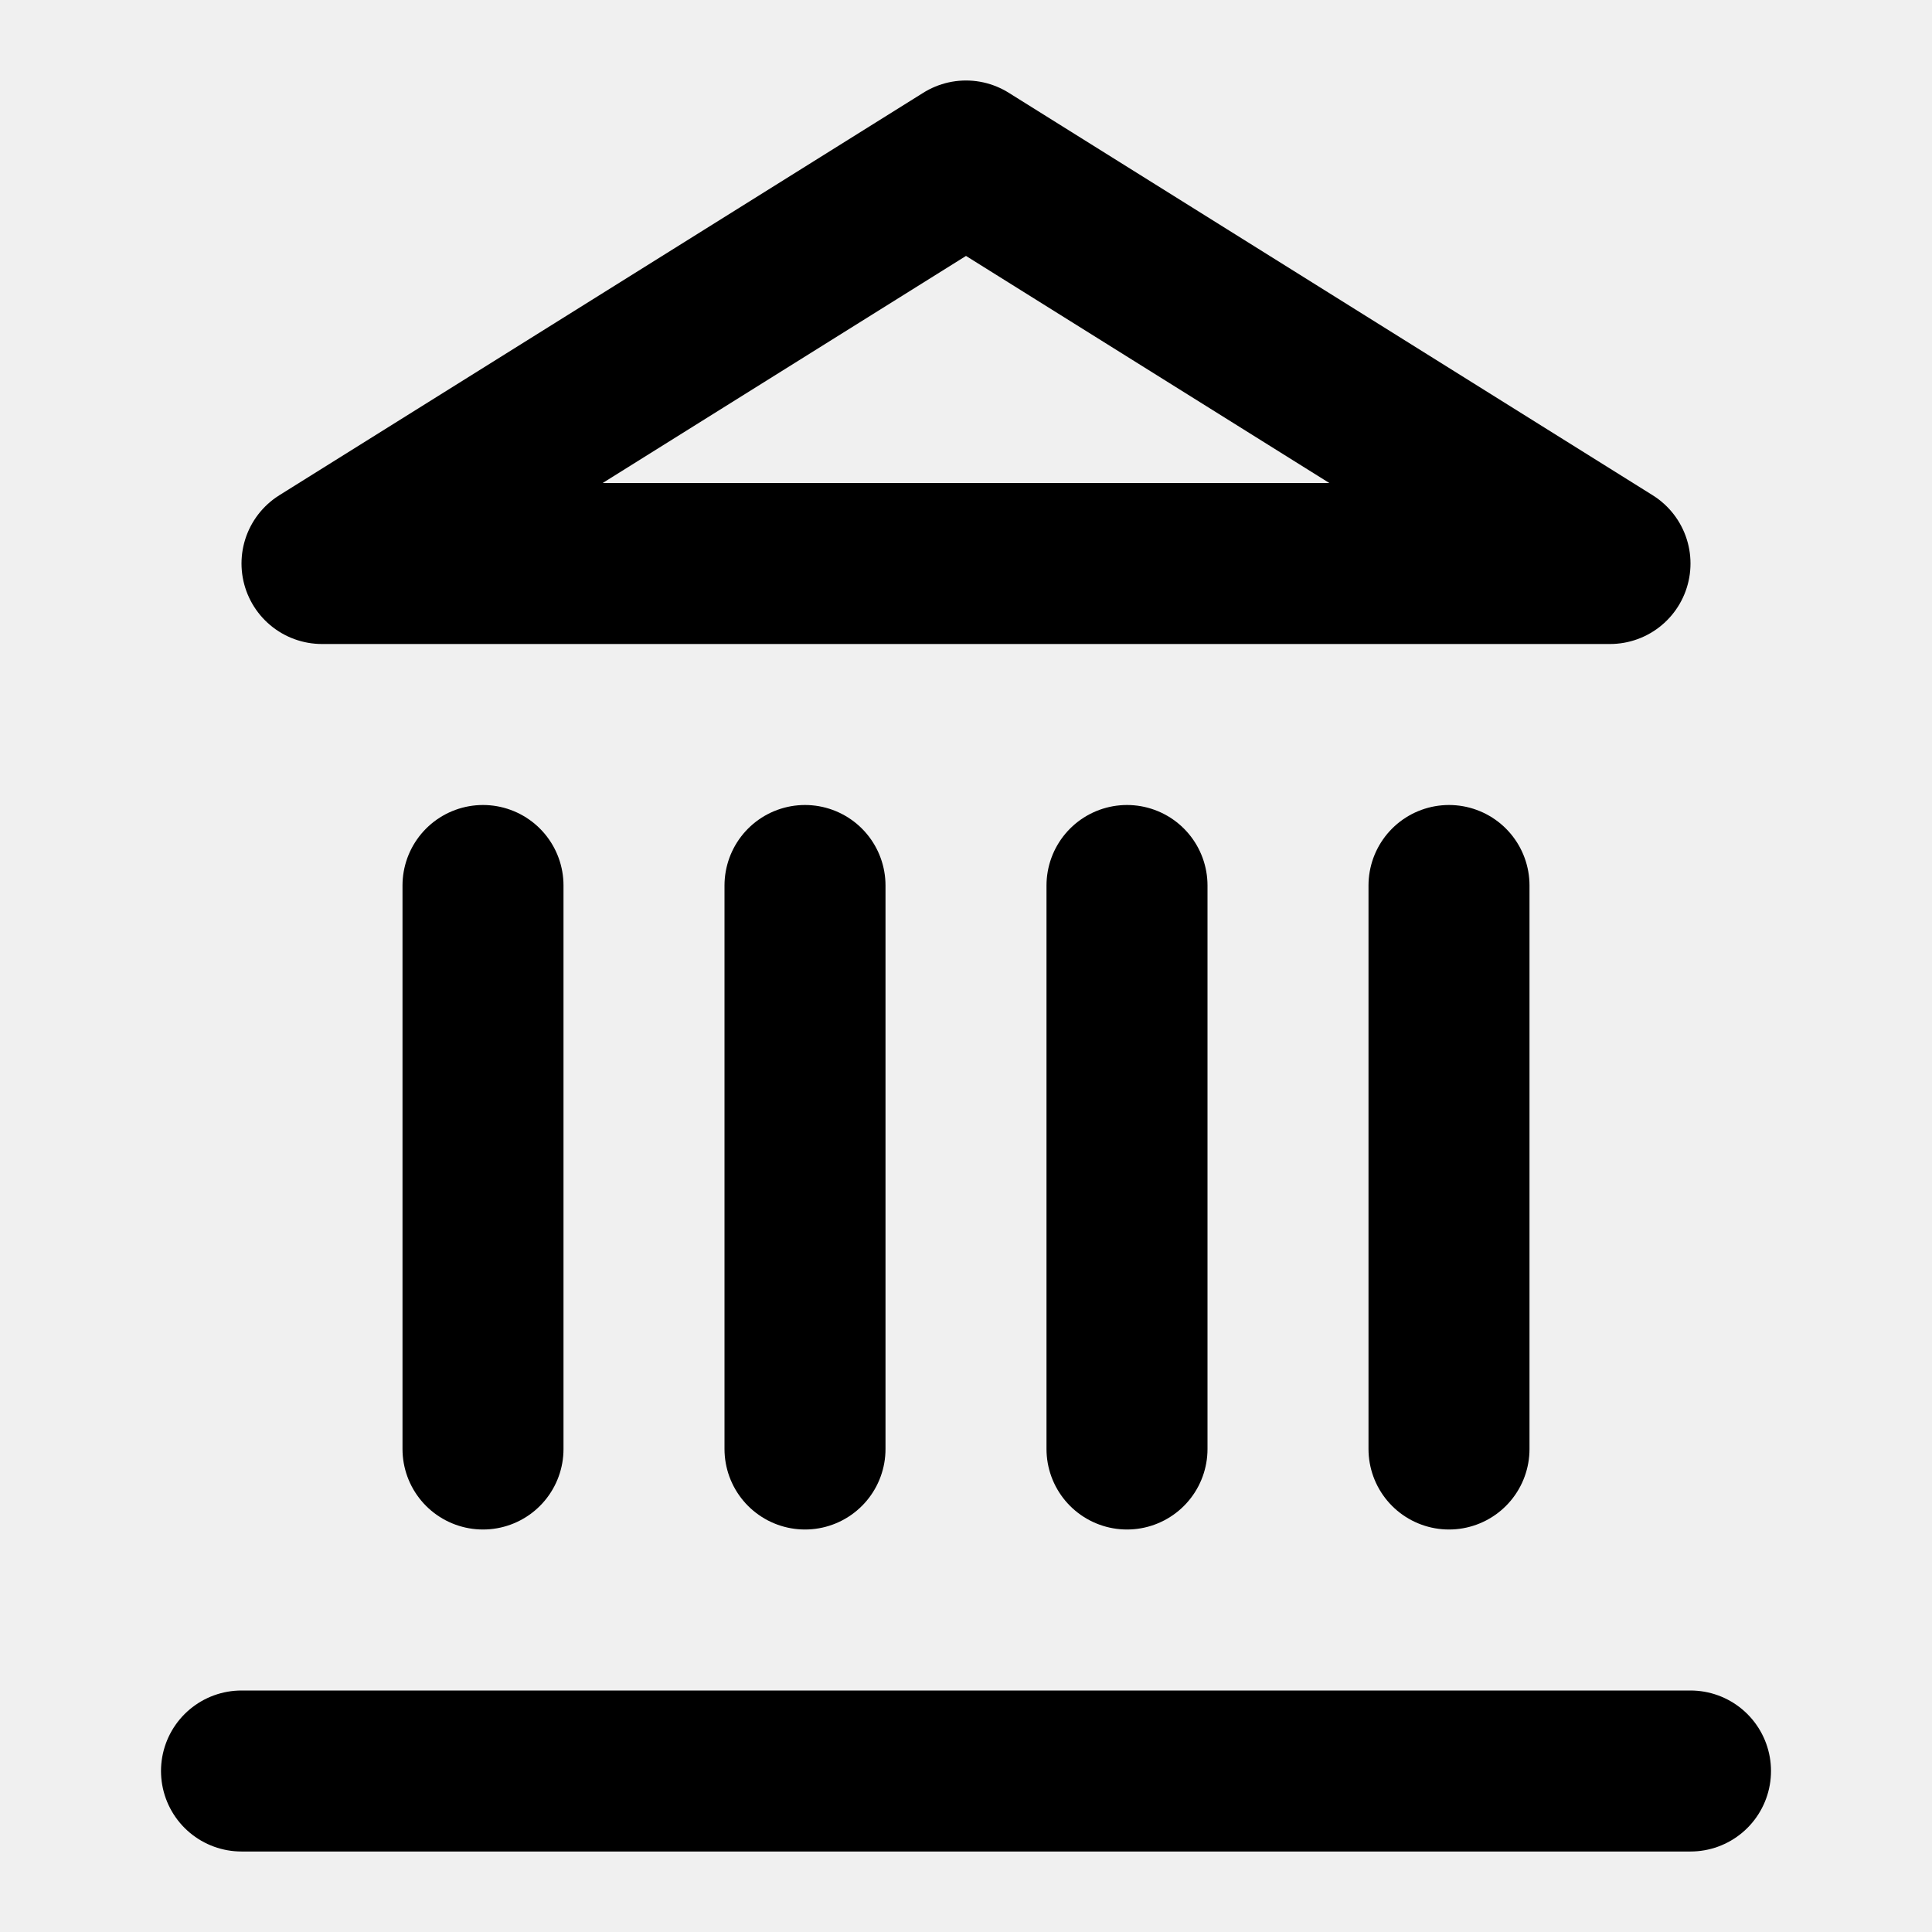
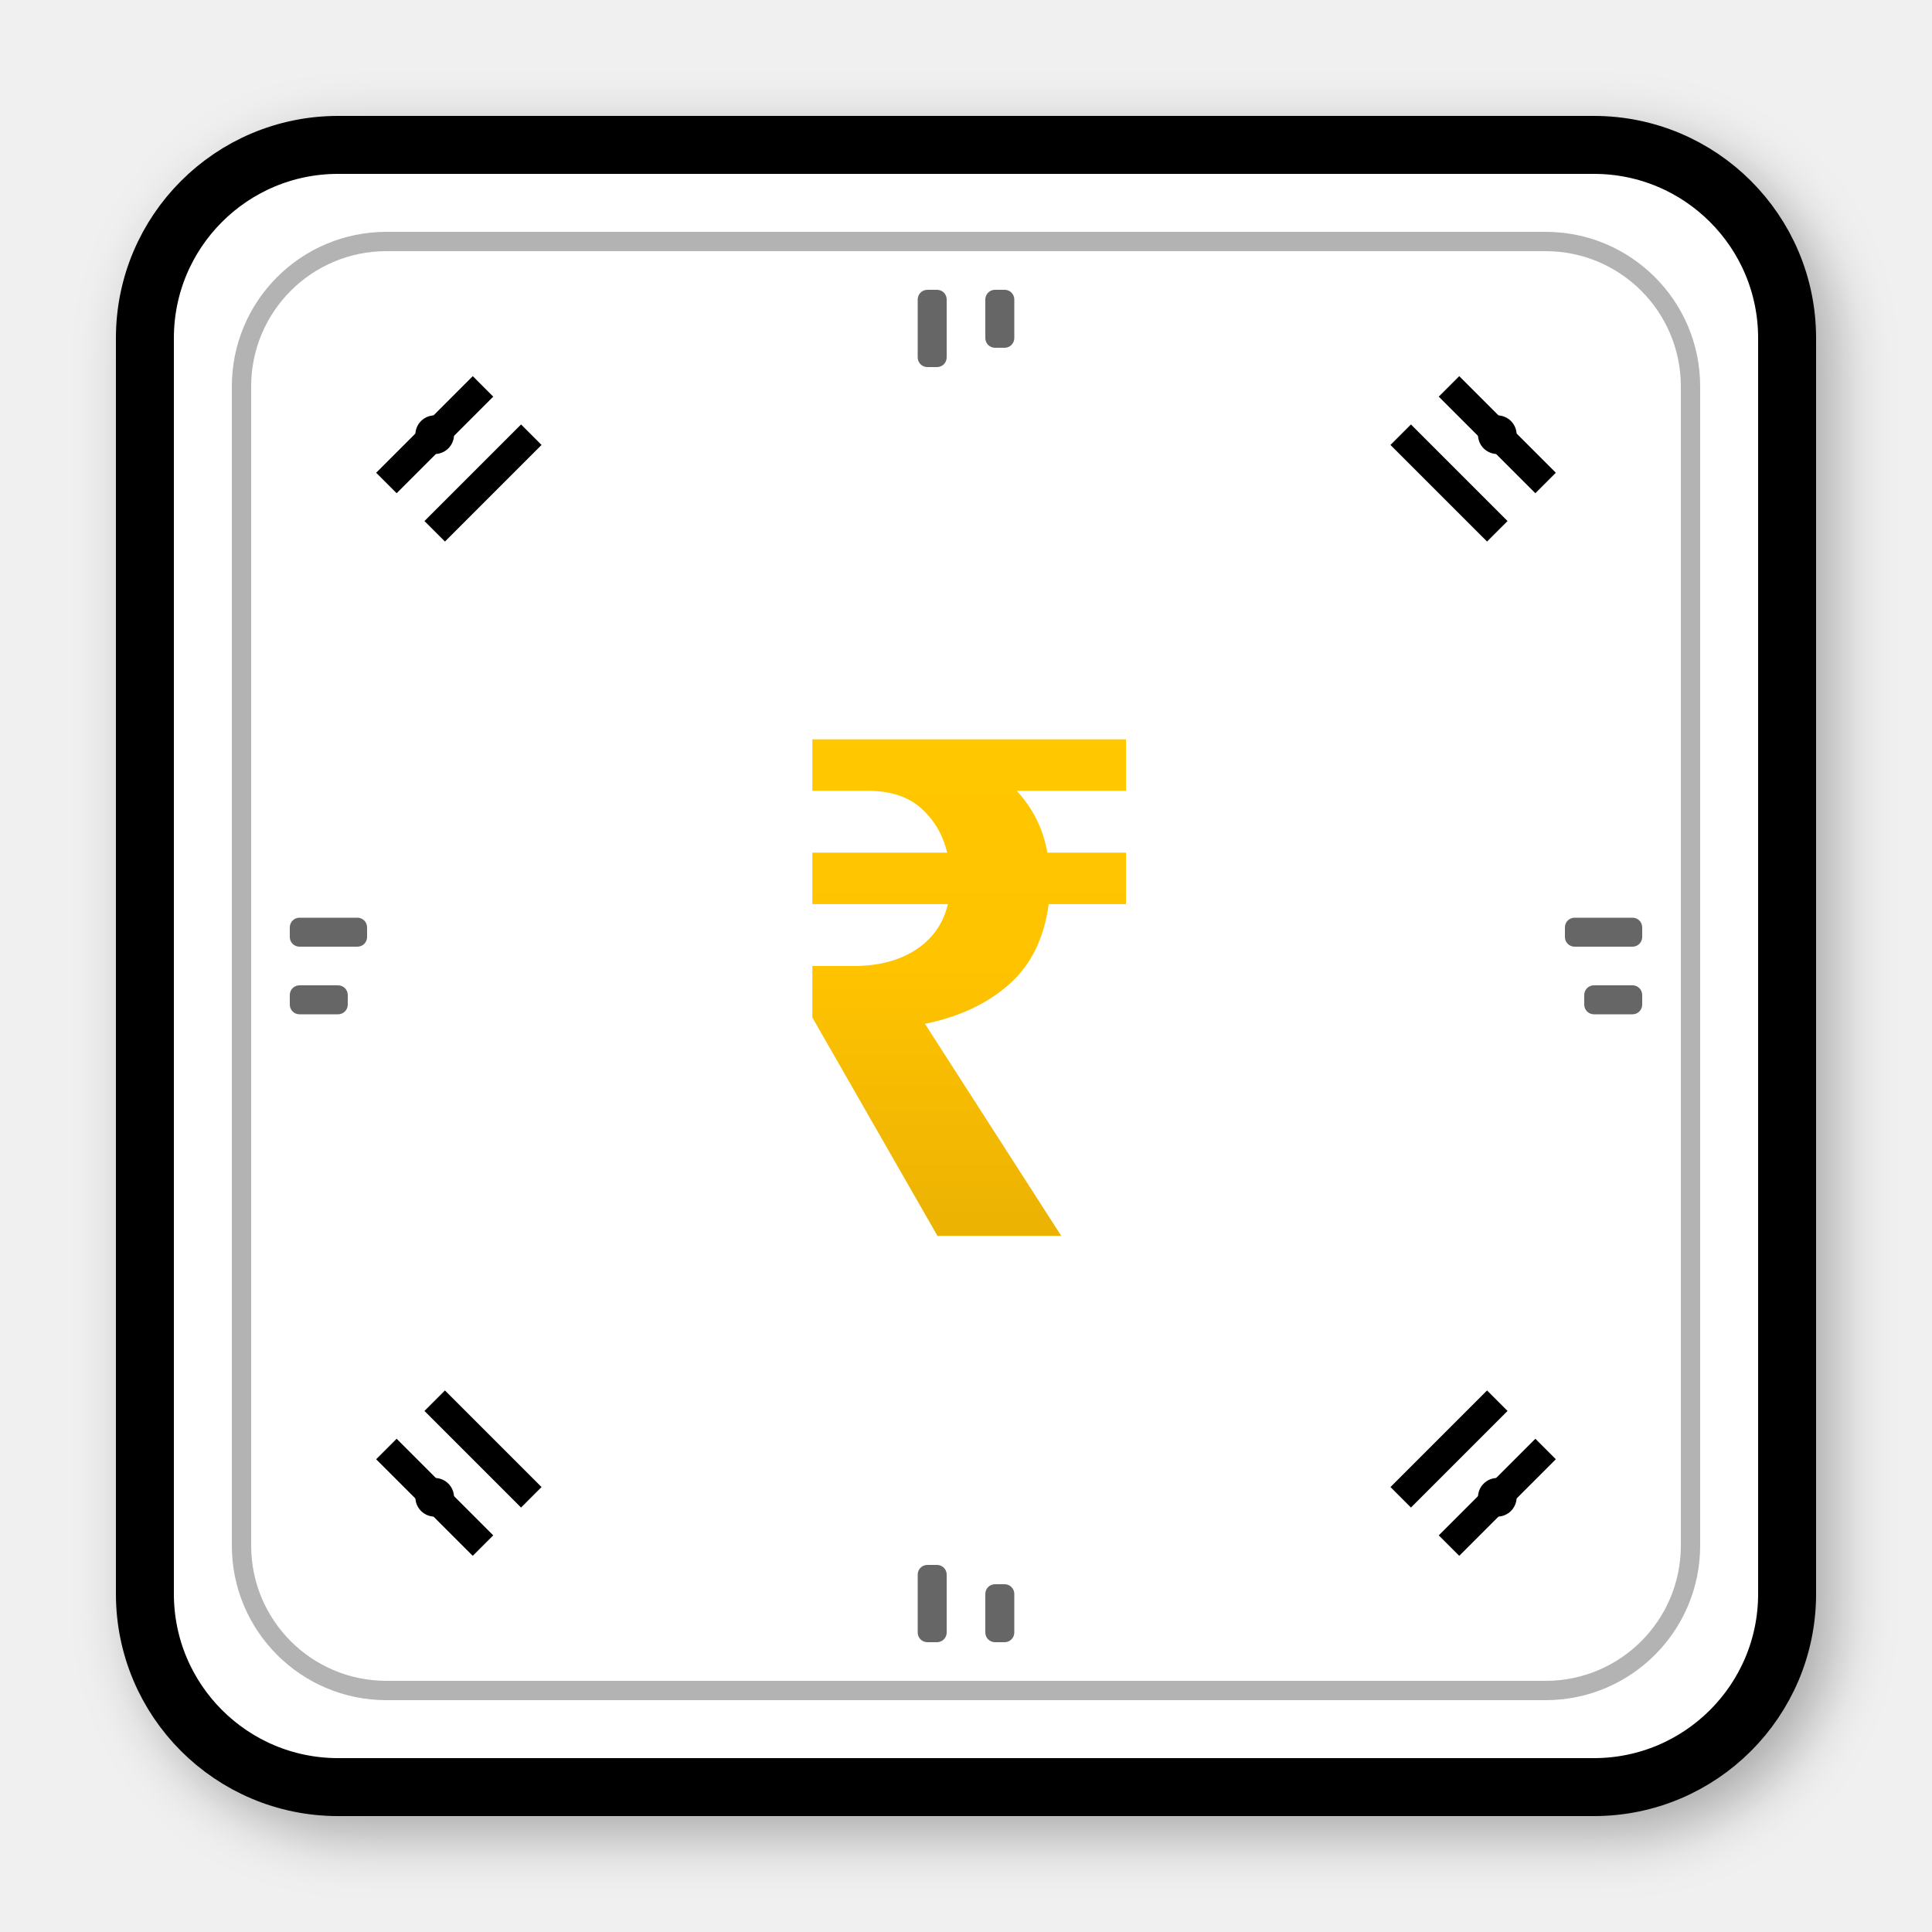
- <svg xmlns="http://www.w3.org/2000/svg" width="24" height="24" viewBox="0 0 24 24" fill="none" stroke="currentColor" stroke-width="2" stroke-linecap="round" stroke-linejoin="round">
-   <line x1="3" x2="21" y1="22" y2="22" />
-   <line x1="6" x2="6" y1="18" y2="11" />
-   <line x1="10" x2="10" y1="18" y2="11" />
-   <line x1="14" x2="14" y1="18" y2="11" />
-   <line x1="18" x2="18" y1="18" y2="11" />
-   <polygon points="12 2 20 7 4 7" />
+ <svg xmlns="http://www.w3.org/2000/svg" viewBox="0 0 200 200">
+   <defs>
+     <filter id="logoShadow" x="-50%" y="-50%" width="200%" height="200%">
+       <feDropShadow dx="2" dy="2" stdDeviation="3" flood-opacity="0.3" />
+     </filter>
+     <linearGradient id="goldBase" x1="0" y1="0" x2="0" y2="1">
+       <stop offset="0%" stop-color="#FFD700" />
+       <stop offset="50%" stop-color="#FFC300" />
+       <stop offset="100%" stop-color="#B8860B" />
+     </linearGradient>
+     <linearGradient id="shimmerGradient" x1="0%" y1="0%" x2="100%" y2="0%">
+       <stop offset="-20%" stop-color="white" stop-opacity="0" />
+       <stop offset="0%" stop-color="white" stop-opacity="0.8" />
+       <stop offset="20%" stop-color="white" stop-opacity="0" />
+       <animateTransform attributeName="gradientTransform" type="translate" from="-1 0" to="2 0" dur="2.5s" repeatCount="indefinite" />
+     </linearGradient>
+     <mask id="textMask">
+       <text x="100" y="100" text-anchor="middle" dominant-baseline="central" font-family="Arial, sans-serif" font-size="72" font-weight="700" fill="white">
+         ₹
+       </text>
+     </mask>
+   </defs>
+   <rect x="15" y="15" width="170" height="170" rx="20" ry="20" fill="white" stroke="black" stroke-width="6" filter="url(#logoShadow)" />
+   <rect x="25" y="25" width="150" height="150" rx="15" ry="15" fill="none" stroke="black" stroke-width="2" opacity="0.3" />
+   <g stroke="black" stroke-width="3" fill="none">
+     <line x1="40" y1="50" x2="50" y2="40" />
+     <line x1="45" y1="55" x2="55" y2="45" />
+     <line x1="150" y1="40" x2="160" y2="50" />
+     <line x1="145" y1="45" x2="155" y2="55" />
+     <line x1="40" y1="150" x2="50" y2="160" />
+     <line x1="45" y1="145" x2="55" y2="155" />
+     <line x1="150" y1="160" x2="160" y2="150" />
+     <line x1="145" y1="155" x2="155" y2="145" />
+   </g>
+   <g fill="black" opacity="0.6">
+     <rect x="30" y="95" width="8" height="3" rx="1" />
+     <rect x="30" y="102" width="6" height="3" rx="1" />
+     <rect x="162" y="95" width="8" height="3" rx="1" />
+     <rect x="164" y="102" width="6" height="3" rx="1" />
+     <rect x="95" y="30" width="3" height="8" rx="1" />
+     <rect x="102" y="30" width="3" height="6" rx="1" />
+     <rect x="95" y="162" width="3" height="8" rx="1" />
+     <rect x="102" y="164" width="3" height="6" rx="1" />
+   </g>
+   <g mask="url(#textMask)">
+     <rect x="0" y="0" width="200" height="200" fill="url(#goldBase)" />
+     <rect x="0" y="0" width="200" height="200" fill="url(#shimmerGradient)" />
+   </g>
+   <g fill="black">
+     <circle cx="45" cy="45" r="2" />
+     <circle cx="155" cy="45" r="2" />
+     <circle cx="155" cy="155" r="2" />
+     <circle cx="45" cy="155" r="2" />
+   </g>
+   <circle cx="80" cy="80" r="4" fill="white" opacity="0.8" />
</svg>
